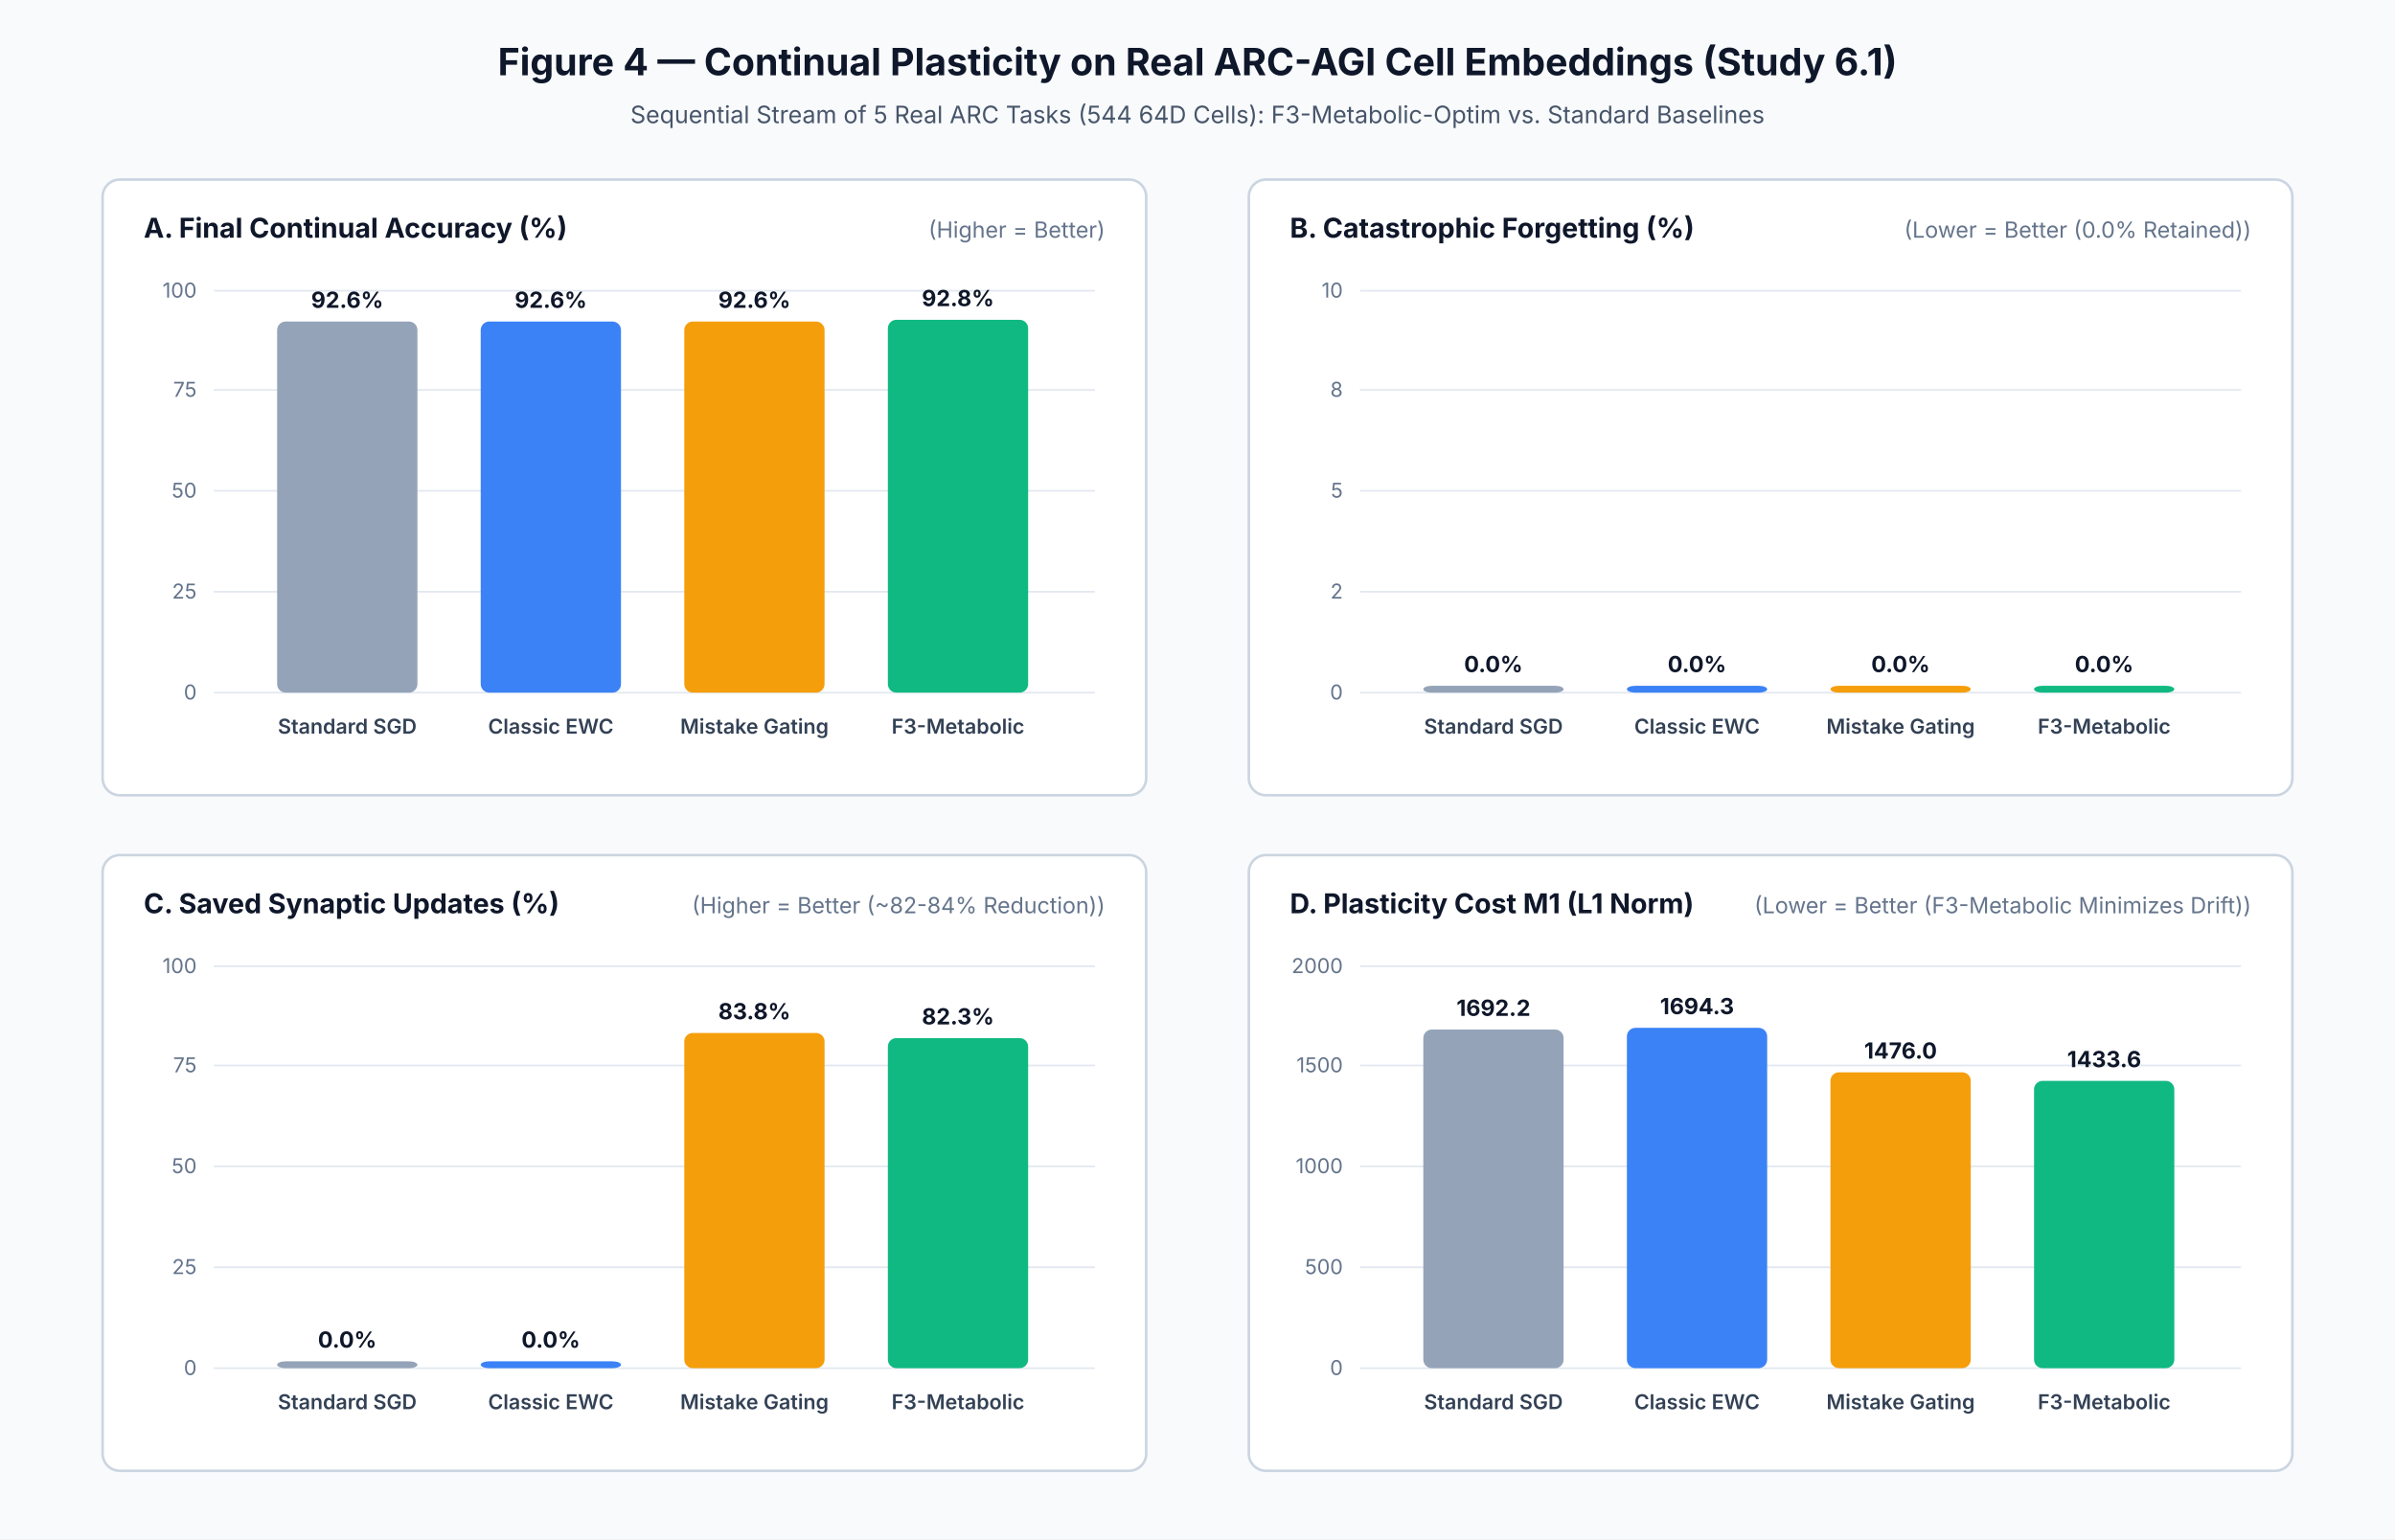
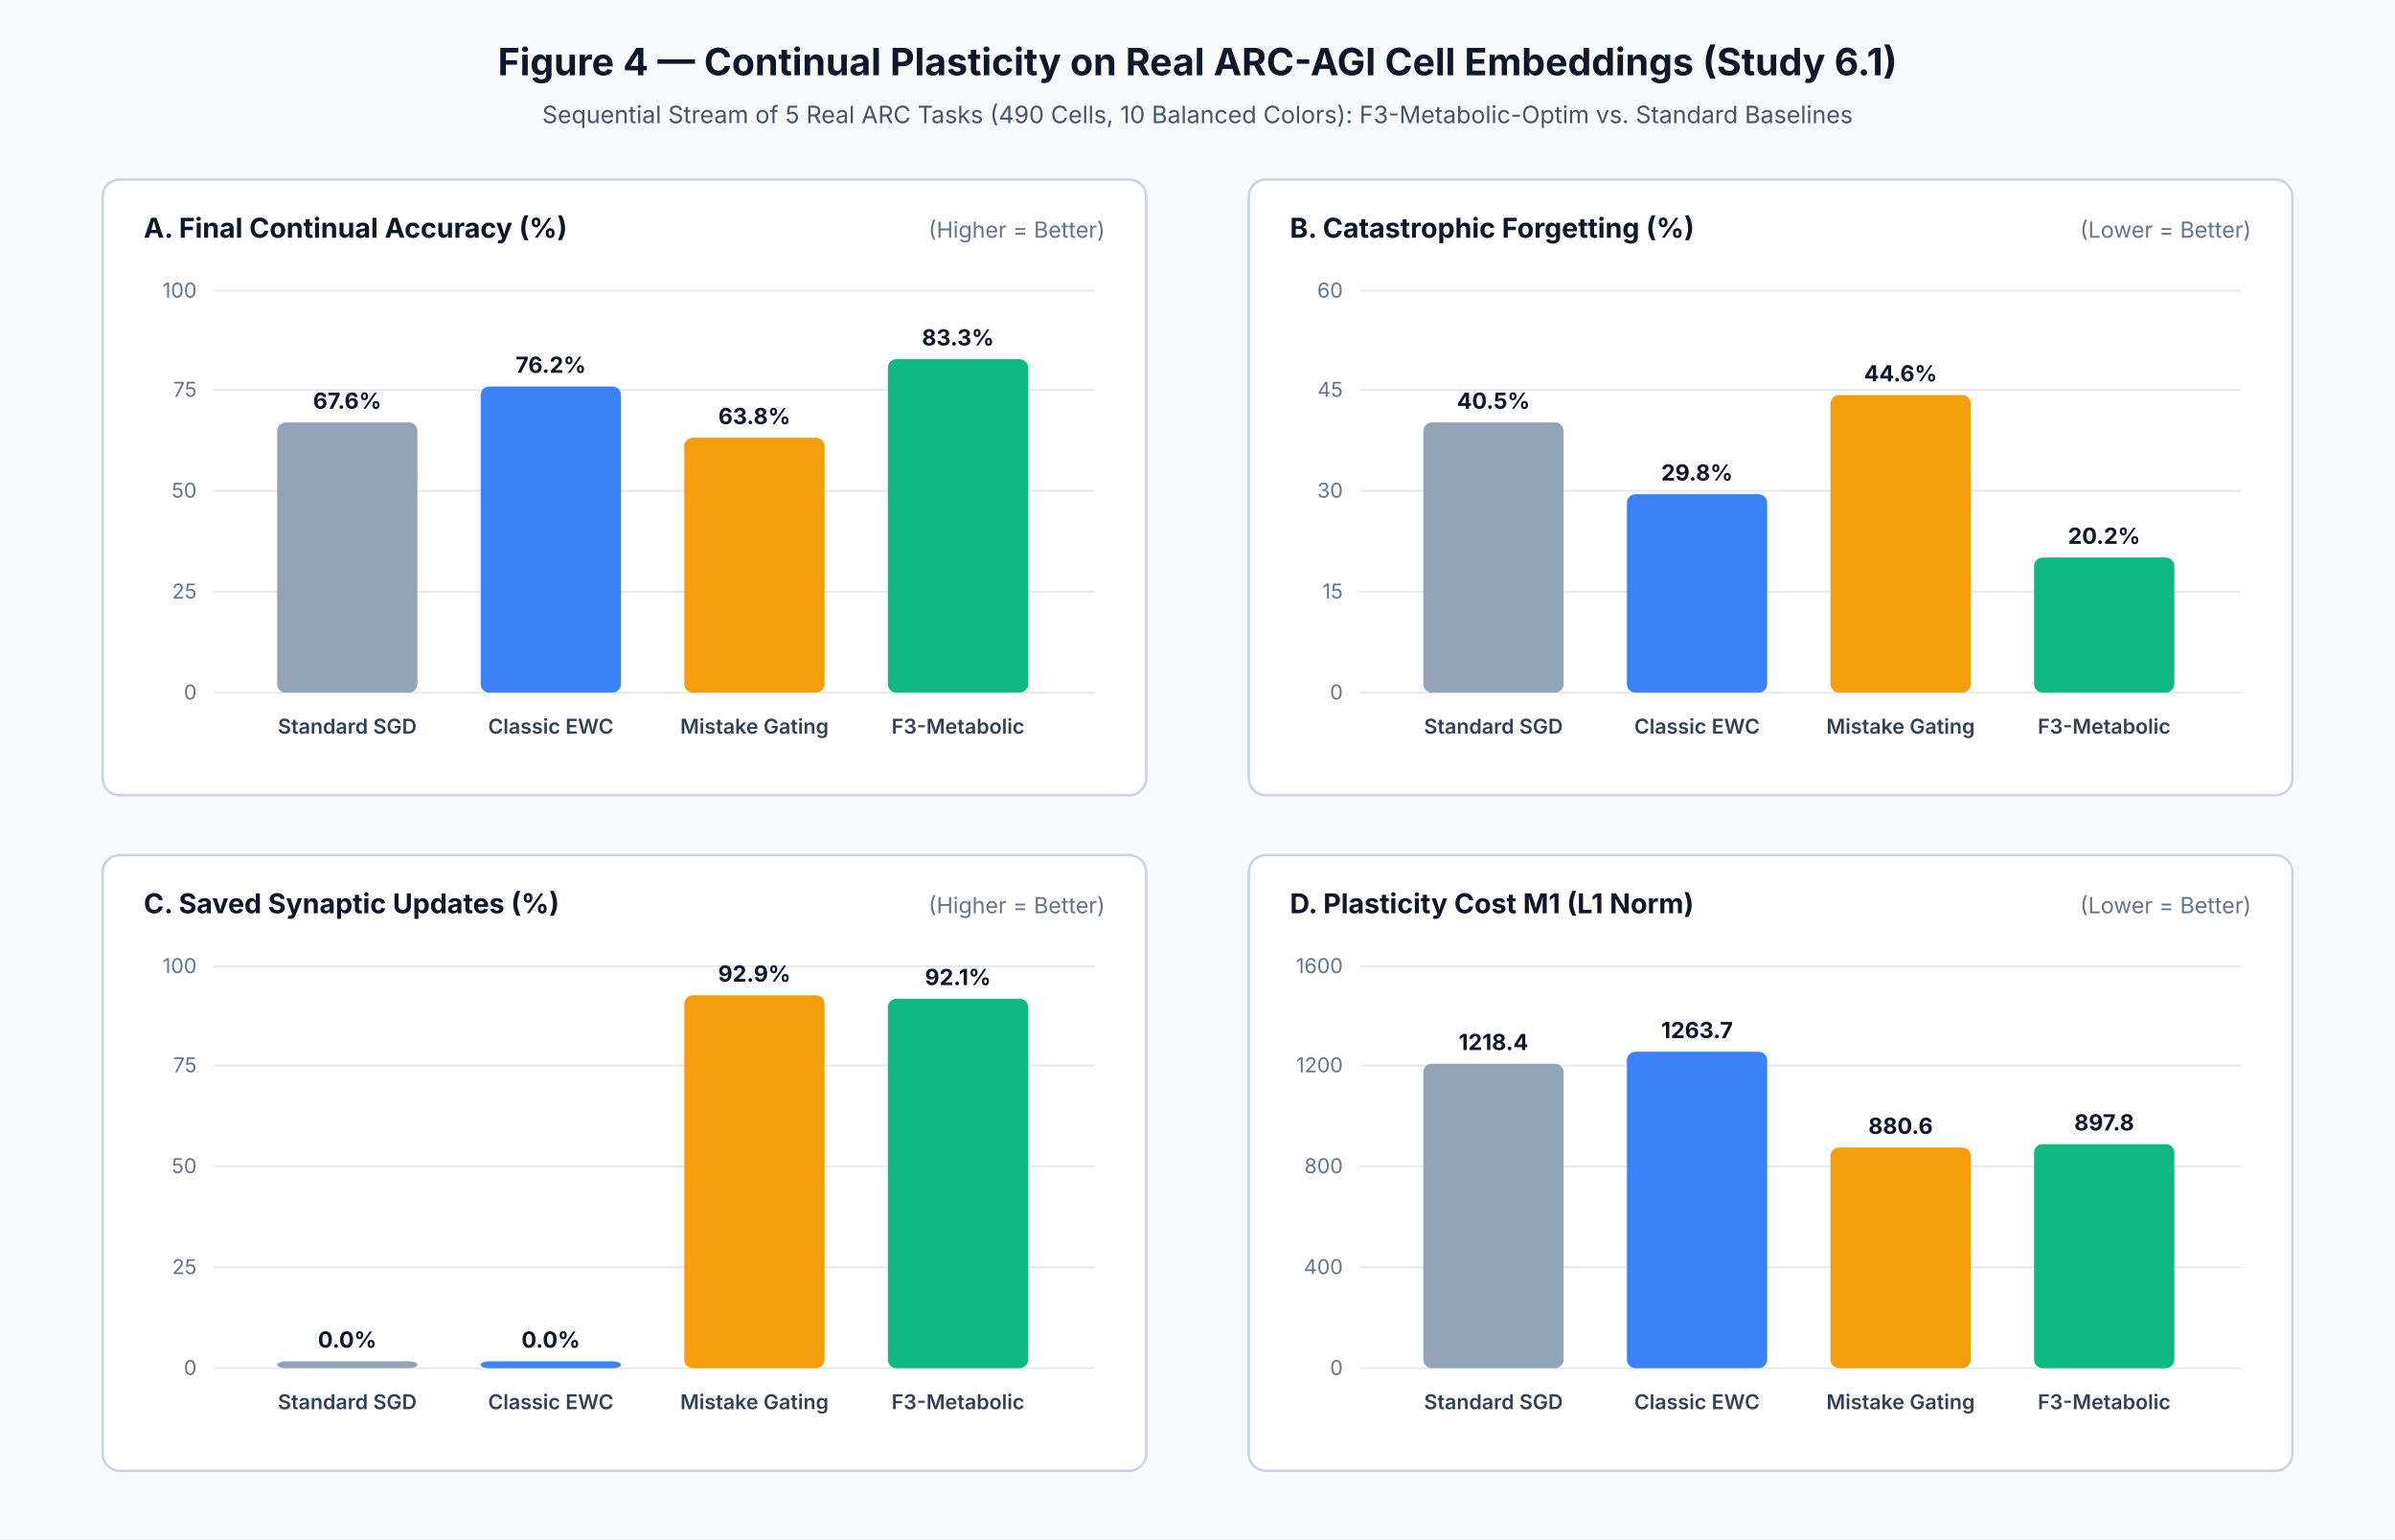
<svg xmlns="http://www.w3.org/2000/svg" viewBox="0 0 1400 900" width="1400" height="900">
  <style>text { font-family: 'Segoe UI', 'Inter', 'Helvetica Neue', Roboto, Arial, sans-serif; text-rendering: geometricPrecision; }rect, line, polyline { shape-rendering: geometricPrecision; }</style>
  <rect width="100%" height="100%" fill="#F8FAFC" />
  <text x="700" y="44" text-anchor="middle" font-size="22" font-weight="700" fill="#0F172A">Figure 4 — Continual Plasticity on Real ARC-AGI Cell Embeddings (Study 6.1)</text>
-   <text x="700" y="72" text-anchor="middle" font-size="14" fill="#475569">Sequential Stream of 5 Real ARC Tasks (544 64D Cells): F3-Metabolic-Optim vs. Standard Baselines</text>
+   <text x="700" y="72" text-anchor="middle" font-size="14" fill="#475569">Sequential Stream of 5 Real ARC Tasks (490 Cells, 10 Balanced Colors): F3-Metabolic-Optim vs. Standard Baselines</text>
  <rect x="60" y="105" width="610" height="360" rx="10" fill="#FFFFFF" stroke="#CBD5E1" stroke-width="1.5" />
  <text x="84" y="139" font-size="16" font-weight="700" fill="#0F172A">A. Final Continual Accuracy (%)</text>
  <text x="646" y="139" text-anchor="end" font-size="13" fill="#64748B">(Higher = Better)</text>
  <line x1="125" y1="170" x2="640" y2="170" stroke="#E2E8F0" stroke-width="1" />
  <text x="115" y="174" text-anchor="end" font-size="12" fill="#64748B">100</text>
  <line x1="125" y1="228" x2="640" y2="228" stroke="#E2E8F0" stroke-width="1" />
  <text x="115" y="232" text-anchor="end" font-size="12" fill="#64748B">75</text>
  <line x1="125" y1="287" x2="640" y2="287" stroke="#E2E8F0" stroke-width="1" />
  <text x="115" y="291" text-anchor="end" font-size="12" fill="#64748B">50</text>
  <line x1="125" y1="346" x2="640" y2="346" stroke="#E2E8F0" stroke-width="1" />
  <text x="115" y="350" text-anchor="end" font-size="12" fill="#64748B">25</text>
  <line x1="125" y1="405" x2="640" y2="405" stroke="#E2E8F0" stroke-width="1" />
  <text x="115" y="409" text-anchor="end" font-size="12" fill="#64748B">0</text>
-   <rect x="162" y="188" width="82" height="217" rx="5" fill="#94A3B8" />
-   <text x="203.0" y="180" text-anchor="middle" font-size="13" font-weight="700" fill="#0F172A">92.6%</text>
+   <rect x="162" y="247" width="82" height="158" rx="5" fill="#94A3B8" />
+   <text x="203.0" y="239" text-anchor="middle" font-size="13" font-weight="700" fill="#0F172A">67.6%</text>
  <text x="203.0" y="429" text-anchor="middle" font-size="12" font-weight="600" fill="#334155">Standard SGD</text>
-   <rect x="281" y="188" width="82" height="217" rx="5" fill="#3B82F6" />
-   <text x="322.0" y="180" text-anchor="middle" font-size="13" font-weight="700" fill="#0F172A">92.6%</text>
+   <rect x="281" y="226" width="82" height="179" rx="5" fill="#3B82F6" />
+   <text x="322.0" y="218" text-anchor="middle" font-size="13" font-weight="700" fill="#0F172A">76.2%</text>
  <text x="322.0" y="429" text-anchor="middle" font-size="12" font-weight="600" fill="#334155">Classic EWC</text>
-   <rect x="400" y="188" width="82" height="217" rx="5" fill="#F59E0B" />
-   <text x="441.0" y="180" text-anchor="middle" font-size="13" font-weight="700" fill="#0F172A">92.6%</text>
+   <rect x="400" y="256" width="82" height="149" rx="5" fill="#F59E0B" />
+   <text x="441.0" y="248" text-anchor="middle" font-size="13" font-weight="700" fill="#0F172A">63.8%</text>
  <text x="441.0" y="429" text-anchor="middle" font-size="12" font-weight="600" fill="#334155">Mistake Gating</text>
-   <rect x="519" y="187" width="82" height="218" rx="5" fill="#10B981" />
-   <text x="560.0" y="179" text-anchor="middle" font-size="13" font-weight="700" fill="#0F172A">92.8%</text>
+   <rect x="519" y="210" width="82" height="195" rx="5" fill="#10B981" />
+   <text x="560.0" y="202" text-anchor="middle" font-size="13" font-weight="700" fill="#0F172A">83.3%</text>
  <text x="560.0" y="429" text-anchor="middle" font-size="12" font-weight="600" fill="#334155">F3-Metabolic</text>
  <rect x="730" y="105" width="610" height="360" rx="10" fill="#FFFFFF" stroke="#CBD5E1" stroke-width="1.5" />
  <text x="754" y="139" font-size="16" font-weight="700" fill="#0F172A">B. Catastrophic Forgetting (%)</text>
-   <text x="1316" y="139" text-anchor="end" font-size="13" fill="#64748B">(Lower = Better (0.0% Retained))</text>
+   <text x="1316" y="139" text-anchor="end" font-size="13" fill="#64748B">(Lower = Better)</text>
  <line x1="795" y1="170" x2="1310" y2="170" stroke="#E2E8F0" stroke-width="1" />
-   <text x="785" y="174" text-anchor="end" font-size="12" fill="#64748B">10</text>
+   <text x="785" y="174" text-anchor="end" font-size="12" fill="#64748B">60</text>
  <line x1="795" y1="228" x2="1310" y2="228" stroke="#E2E8F0" stroke-width="1" />
-   <text x="785" y="232" text-anchor="end" font-size="12" fill="#64748B">8</text>
+   <text x="785" y="232" text-anchor="end" font-size="12" fill="#64748B">45</text>
  <line x1="795" y1="287" x2="1310" y2="287" stroke="#E2E8F0" stroke-width="1" />
-   <text x="785" y="291" text-anchor="end" font-size="12" fill="#64748B">5</text>
+   <text x="785" y="291" text-anchor="end" font-size="12" fill="#64748B">30</text>
  <line x1="795" y1="346" x2="1310" y2="346" stroke="#E2E8F0" stroke-width="1" />
-   <text x="785" y="350" text-anchor="end" font-size="12" fill="#64748B">2</text>
+   <text x="785" y="350" text-anchor="end" font-size="12" fill="#64748B">15</text>
  <line x1="795" y1="405" x2="1310" y2="405" stroke="#E2E8F0" stroke-width="1" />
  <text x="785" y="409" text-anchor="end" font-size="12" fill="#64748B">0</text>
-   <rect x="832" y="401" width="82" height="4" rx="5" fill="#94A3B8" />
-   <text x="873.0" y="393" text-anchor="middle" font-size="13" font-weight="700" fill="#0F172A">0.0%</text>
+   <rect x="832" y="247" width="82" height="158" rx="5" fill="#94A3B8" />
+   <text x="873.0" y="239" text-anchor="middle" font-size="13" font-weight="700" fill="#0F172A">40.5%</text>
  <text x="873.0" y="429" text-anchor="middle" font-size="12" font-weight="600" fill="#334155">Standard SGD</text>
-   <rect x="951" y="401" width="82" height="4" rx="5" fill="#3B82F6" />
-   <text x="992.0" y="393" text-anchor="middle" font-size="13" font-weight="700" fill="#0F172A">0.0%</text>
+   <rect x="951" y="289" width="82" height="116" rx="5" fill="#3B82F6" />
+   <text x="992.0" y="281" text-anchor="middle" font-size="13" font-weight="700" fill="#0F172A">29.8%</text>
  <text x="992.0" y="429" text-anchor="middle" font-size="12" font-weight="600" fill="#334155">Classic EWC</text>
-   <rect x="1070" y="401" width="82" height="4" rx="5" fill="#F59E0B" />
-   <text x="1111.0" y="393" text-anchor="middle" font-size="13" font-weight="700" fill="#0F172A">0.0%</text>
+   <rect x="1070" y="231" width="82" height="174" rx="5" fill="#F59E0B" />
+   <text x="1111.0" y="223" text-anchor="middle" font-size="13" font-weight="700" fill="#0F172A">44.6%</text>
  <text x="1111.0" y="429" text-anchor="middle" font-size="12" font-weight="600" fill="#334155">Mistake Gating</text>
-   <rect x="1189" y="401" width="82" height="4" rx="5" fill="#10B981" />
-   <text x="1230.0" y="393" text-anchor="middle" font-size="13" font-weight="700" fill="#0F172A">0.0%</text>
+   <rect x="1189" y="326" width="82" height="79" rx="5" fill="#10B981" />
+   <text x="1230.0" y="318" text-anchor="middle" font-size="13" font-weight="700" fill="#0F172A">20.2%</text>
  <text x="1230.0" y="429" text-anchor="middle" font-size="12" font-weight="600" fill="#334155">F3-Metabolic</text>
  <rect x="60" y="500" width="610" height="360" rx="10" fill="#FFFFFF" stroke="#CBD5E1" stroke-width="1.5" />
  <text x="84" y="534" font-size="16" font-weight="700" fill="#0F172A">C. Saved Synaptic Updates (%)</text>
-   <text x="646" y="534" text-anchor="end" font-size="13" fill="#64748B">(Higher = Better (~82-84% Reduction))</text>
+   <text x="646" y="534" text-anchor="end" font-size="13" fill="#64748B">(Higher = Better)</text>
  <line x1="125" y1="565" x2="640" y2="565" stroke="#E2E8F0" stroke-width="1" />
  <text x="115" y="569" text-anchor="end" font-size="12" fill="#64748B">100</text>
  <line x1="125" y1="623" x2="640" y2="623" stroke="#E2E8F0" stroke-width="1" />
  <text x="115" y="627" text-anchor="end" font-size="12" fill="#64748B">75</text>
  <line x1="125" y1="682" x2="640" y2="682" stroke="#E2E8F0" stroke-width="1" />
  <text x="115" y="686" text-anchor="end" font-size="12" fill="#64748B">50</text>
  <line x1="125" y1="741" x2="640" y2="741" stroke="#E2E8F0" stroke-width="1" />
  <text x="115" y="745" text-anchor="end" font-size="12" fill="#64748B">25</text>
  <line x1="125" y1="800" x2="640" y2="800" stroke="#E2E8F0" stroke-width="1" />
  <text x="115" y="804" text-anchor="end" font-size="12" fill="#64748B">0</text>
  <rect x="162" y="796" width="82" height="4" rx="5" fill="#94A3B8" />
  <text x="203.0" y="788" text-anchor="middle" font-size="13" font-weight="700" fill="#0F172A">0.0%</text>
  <text x="203.0" y="824" text-anchor="middle" font-size="12" font-weight="600" fill="#334155">Standard SGD</text>
  <rect x="281" y="796" width="82" height="4" rx="5" fill="#3B82F6" />
  <text x="322.0" y="788" text-anchor="middle" font-size="13" font-weight="700" fill="#0F172A">0.0%</text>
  <text x="322.0" y="824" text-anchor="middle" font-size="12" font-weight="600" fill="#334155">Classic EWC</text>
-   <rect x="400" y="604" width="82" height="196" rx="5" fill="#F59E0B" />
-   <text x="441.0" y="596" text-anchor="middle" font-size="13" font-weight="700" fill="#0F172A">83.8%</text>
+   <rect x="400" y="582" width="82" height="218" rx="5" fill="#F59E0B" />
+   <text x="441.0" y="574" text-anchor="middle" font-size="13" font-weight="700" fill="#0F172A">92.9%</text>
  <text x="441.0" y="824" text-anchor="middle" font-size="12" font-weight="600" fill="#334155">Mistake Gating</text>
-   <rect x="519" y="607" width="82" height="193" rx="5" fill="#10B981" />
-   <text x="560.0" y="599" text-anchor="middle" font-size="13" font-weight="700" fill="#0F172A">82.3%</text>
+   <rect x="519" y="584" width="82" height="216" rx="5" fill="#10B981" />
+   <text x="560.0" y="576" text-anchor="middle" font-size="13" font-weight="700" fill="#0F172A">92.1%</text>
  <text x="560.0" y="824" text-anchor="middle" font-size="12" font-weight="600" fill="#334155">F3-Metabolic</text>
  <rect x="730" y="500" width="610" height="360" rx="10" fill="#FFFFFF" stroke="#CBD5E1" stroke-width="1.5" />
  <text x="754" y="534" font-size="16" font-weight="700" fill="#0F172A">D. Plasticity Cost M1 (L1 Norm)</text>
-   <text x="1316" y="534" text-anchor="end" font-size="13" fill="#64748B">(Lower = Better (F3-Metabolic Minimizes Drift))</text>
+   <text x="1316" y="534" text-anchor="end" font-size="13" fill="#64748B">(Lower = Better)</text>
  <line x1="795" y1="565" x2="1310" y2="565" stroke="#E2E8F0" stroke-width="1" />
-   <text x="785" y="569" text-anchor="end" font-size="12" fill="#64748B">2000</text>
+   <text x="785" y="569" text-anchor="end" font-size="12" fill="#64748B">1600</text>
  <line x1="795" y1="623" x2="1310" y2="623" stroke="#E2E8F0" stroke-width="1" />
-   <text x="785" y="627" text-anchor="end" font-size="12" fill="#64748B">1500</text>
+   <text x="785" y="627" text-anchor="end" font-size="12" fill="#64748B">1200</text>
  <line x1="795" y1="682" x2="1310" y2="682" stroke="#E2E8F0" stroke-width="1" />
-   <text x="785" y="686" text-anchor="end" font-size="12" fill="#64748B">1000</text>
+   <text x="785" y="686" text-anchor="end" font-size="12" fill="#64748B">800</text>
  <line x1="795" y1="741" x2="1310" y2="741" stroke="#E2E8F0" stroke-width="1" />
-   <text x="785" y="745" text-anchor="end" font-size="12" fill="#64748B">500</text>
+   <text x="785" y="745" text-anchor="end" font-size="12" fill="#64748B">400</text>
  <line x1="795" y1="800" x2="1310" y2="800" stroke="#E2E8F0" stroke-width="1" />
  <text x="785" y="804" text-anchor="end" font-size="12" fill="#64748B">0</text>
-   <rect x="832" y="602" width="82" height="198" rx="5" fill="#94A3B8" />
-   <text x="873.0" y="594" text-anchor="middle" font-size="13" font-weight="700" fill="#0F172A">1692.2</text>
+   <rect x="832" y="622" width="82" height="178" rx="5" fill="#94A3B8" />
+   <text x="873.0" y="614" text-anchor="middle" font-size="13" font-weight="700" fill="#0F172A">1218.4</text>
  <text x="873.0" y="824" text-anchor="middle" font-size="12" font-weight="600" fill="#334155">Standard SGD</text>
-   <rect x="951" y="601" width="82" height="199" rx="5" fill="#3B82F6" />
-   <text x="992.0" y="593" text-anchor="middle" font-size="13" font-weight="700" fill="#0F172A">1694.3</text>
+   <rect x="951" y="615" width="82" height="185" rx="5" fill="#3B82F6" />
+   <text x="992.0" y="607" text-anchor="middle" font-size="13" font-weight="700" fill="#0F172A">1263.7</text>
  <text x="992.0" y="824" text-anchor="middle" font-size="12" font-weight="600" fill="#334155">Classic EWC</text>
-   <rect x="1070" y="627" width="82" height="173" rx="5" fill="#F59E0B" />
-   <text x="1111.0" y="619" text-anchor="middle" font-size="13" font-weight="700" fill="#0F172A">1476.0</text>
+   <rect x="1070" y="671" width="82" height="129" rx="5" fill="#F59E0B" />
+   <text x="1111.0" y="663" text-anchor="middle" font-size="13" font-weight="700" fill="#0F172A">880.6</text>
  <text x="1111.0" y="824" text-anchor="middle" font-size="12" font-weight="600" fill="#334155">Mistake Gating</text>
-   <rect x="1189" y="632" width="82" height="168" rx="5" fill="#10B981" />
-   <text x="1230.0" y="624" text-anchor="middle" font-size="13" font-weight="700" fill="#0F172A">1433.6</text>
+   <rect x="1189" y="669" width="82" height="131" rx="5" fill="#10B981" />
+   <text x="1230.0" y="661" text-anchor="middle" font-size="13" font-weight="700" fill="#0F172A">897.8</text>
  <text x="1230.0" y="824" text-anchor="middle" font-size="12" font-weight="600" fill="#334155">F3-Metabolic</text>
</svg>
